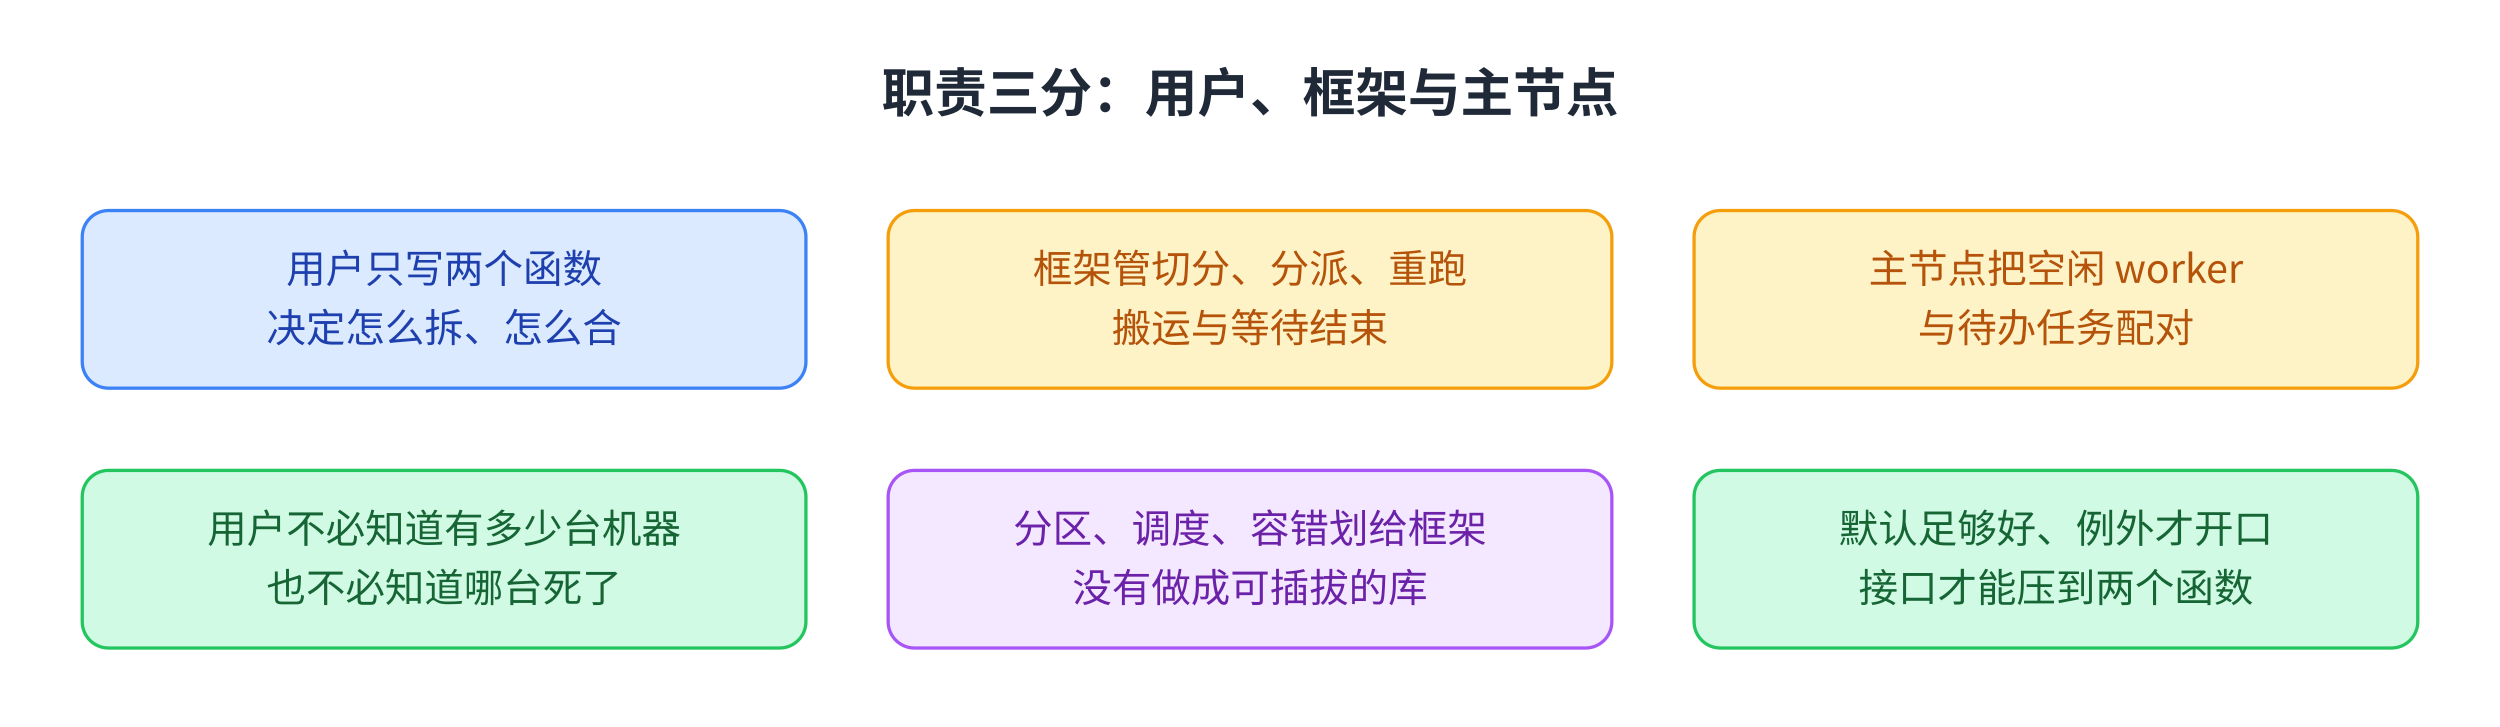
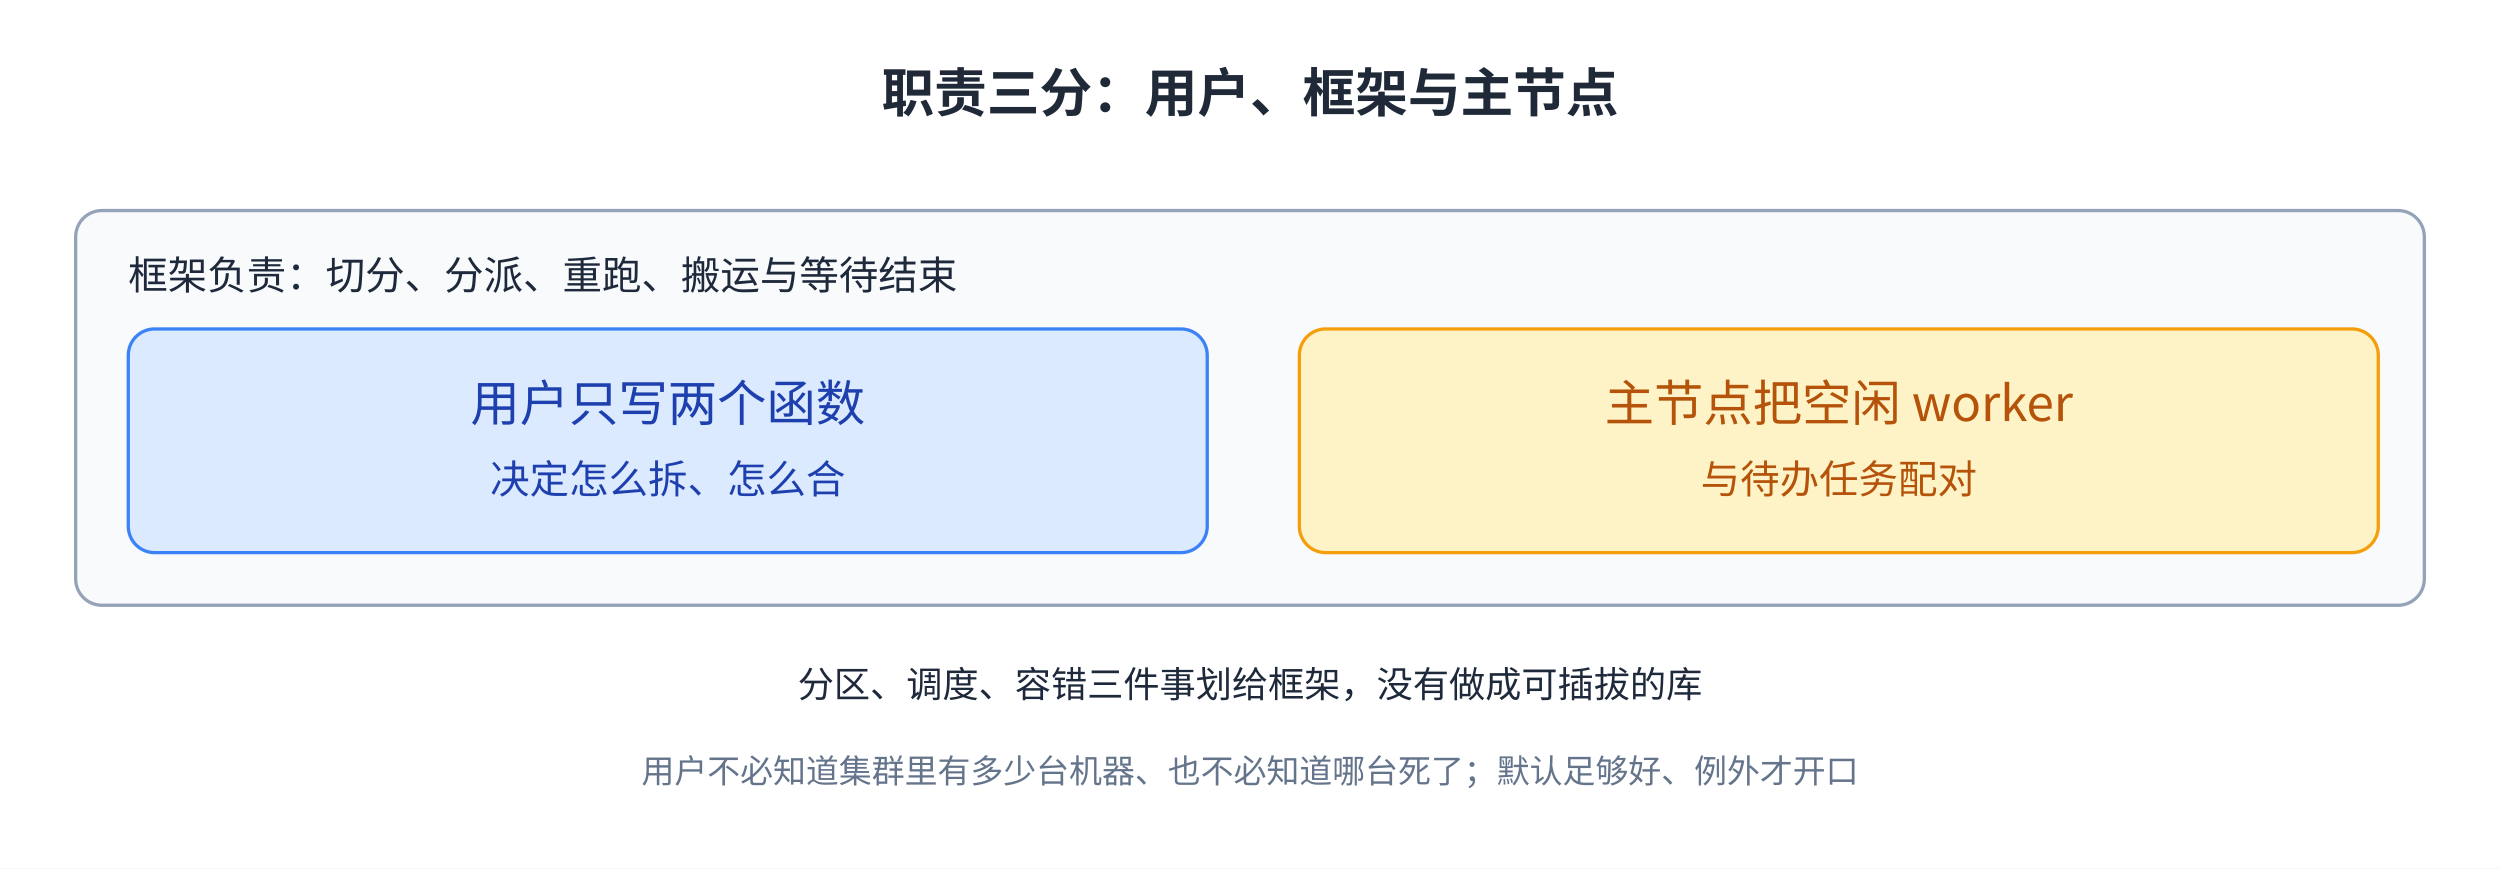
- <svg xmlns="http://www.w3.org/2000/svg" viewBox="0 0 760 221" width="760" height="221" role="img" aria-labelledby="fig-mapreduce-18-title fig-mapreduce-18-desc">
+ <svg xmlns="http://www.w3.org/2000/svg" viewBox="0 0 760 264" width="760" height="264" role="img" aria-labelledby="fig-mapreduce-18-title fig-mapreduce-18-desc">
  <defs>
    <style>
      text { font-family: 'PingFang SC', 'Microsoft YaHei', 'Noto Sans CJK SC', system-ui, sans-serif; }
    </style>
    <marker id="arrow" markerWidth="8" markerHeight="8" refX="2" refY="4" orient="auto" markerUnits="userSpaceOnUse">
      <path d="M0,0 L8,4 L0,8 L2,4 z" fill="#64748b" />
    </marker>
  </defs>
-   <rect x="0" y="0" width="760" height="221" fill="#ffffff" />
-   <text x="380" y="34" font-size="16" font-weight="600" fill="#1f2937" text-anchor="middle">职责三分：用户、框架与主节点</text>
-   <rect x="25" y="64" width="220" height="54" rx="8" fill="#dbeafe" stroke="#3b82f6" />
-   <text x="135" y="86" font-size="12" fill="#1e40af" text-anchor="middle">用户只写两个函数</text>
-   <text x="135" y="104" font-size="12" fill="#1e40af" text-anchor="middle">决定怎么拆、怎么合</text>
-   <rect x="270" y="64" width="220" height="54" rx="8" fill="#fef3c7" stroke="#f59e0b" />
-   <text x="380" y="86" font-size="12" fill="#b45309" text-anchor="middle">框架管切分、分派、重跑</text>
-   <text x="380" y="104" font-size="12" fill="#b45309" text-anchor="middle">搬运与等待结束</text>
-   <rect x="515" y="64" width="220" height="54" rx="8" fill="#fef3c7" stroke="#f59e0b" />
-   <text x="625" y="86" font-size="12" fill="#b45309" text-anchor="middle">主节点把空闲 worker</text>
-   <text x="625" y="104" font-size="12" fill="#b45309" text-anchor="middle">与待办任务配对</text>
-   <rect x="25" y="143" width="220" height="54" rx="8" fill="#d1fae5" stroke="#22c55e" />
-   <text x="135" y="165" font-size="12" fill="#166534" text-anchor="middle">用户不必知道有多少台机器</text>
-   <text x="135" y="183" font-size="12" fill="#166534" text-anchor="middle">也不必知道哪台死了</text>
-   <rect x="270" y="143" width="220" height="54" rx="8" fill="#f3e8ff" stroke="#a855f7" />
-   <text x="380" y="165" font-size="12" fill="#6b21a8" text-anchor="middle">分区、调度、容错划给框架</text>
-   <text x="380" y="183" font-size="12" fill="#6b21a8" text-anchor="middle">没有做成可插拔的库</text>
-   <rect x="515" y="143" width="220" height="54" rx="8" fill="#d1fae5" stroke="#22c55e" />
-   <text x="625" y="165" font-size="12" fill="#166534" text-anchor="middle">默认足够好、例外才开口</text>
-   <text x="625" y="183" font-size="12" fill="#166534" text-anchor="middle">接口才能压到两个函数</text>
+   <rect x="0" y="0" width="760" height="264" fill="#ffffff" />
+   <text x="380.0" y="34" font-size="16" font-weight="600" fill="#1f2937" text-anchor="middle">职责三分：用户、框架与主节点</text>
+   <rect x="23" y="64" width="714" height="120" rx="8" fill="#f8fafc" stroke="#94a3b8" />
+   <text x="39" y="88" font-size="12" fill="#1e293b" text-anchor="start">框架负责：切分、分派、重跑、搬运与等待结束</text>
+   <rect x="39" y="100" width="328" height="68" rx="8" fill="#dbeafe" stroke="#3b82f6" />
+   <text x="203.0" y="128" font-size="15" fill="#1e40af" text-anchor="middle">用户只写两个函数</text>
+   <text x="203.0" y="150" font-size="12" fill="#1e40af" text-anchor="middle">决定怎么拆、怎么合</text>
+   <rect x="395" y="100" width="328" height="68" rx="8" fill="#fef3c7" stroke="#f59e0b" />
+   <text x="559.0" y="128" font-size="15" fill="#b45309" text-anchor="middle">主节点把空闲 worker</text>
+   <text x="559.0" y="150" font-size="12" fill="#b45309" text-anchor="middle">与待办任务配对</text>
+   <text x="380" y="212" font-size="11" fill="#1e293b" text-anchor="middle">分区、调度、容错三件事划给框架，没有做成可插拔的库</text>
+   <text x="380" y="238" font-size="10" fill="#64748b" text-anchor="middle">用户不必知道集群里有多少台机器、也不必知道哪台死了；默认足够好、例外才开口</text>
</svg>
